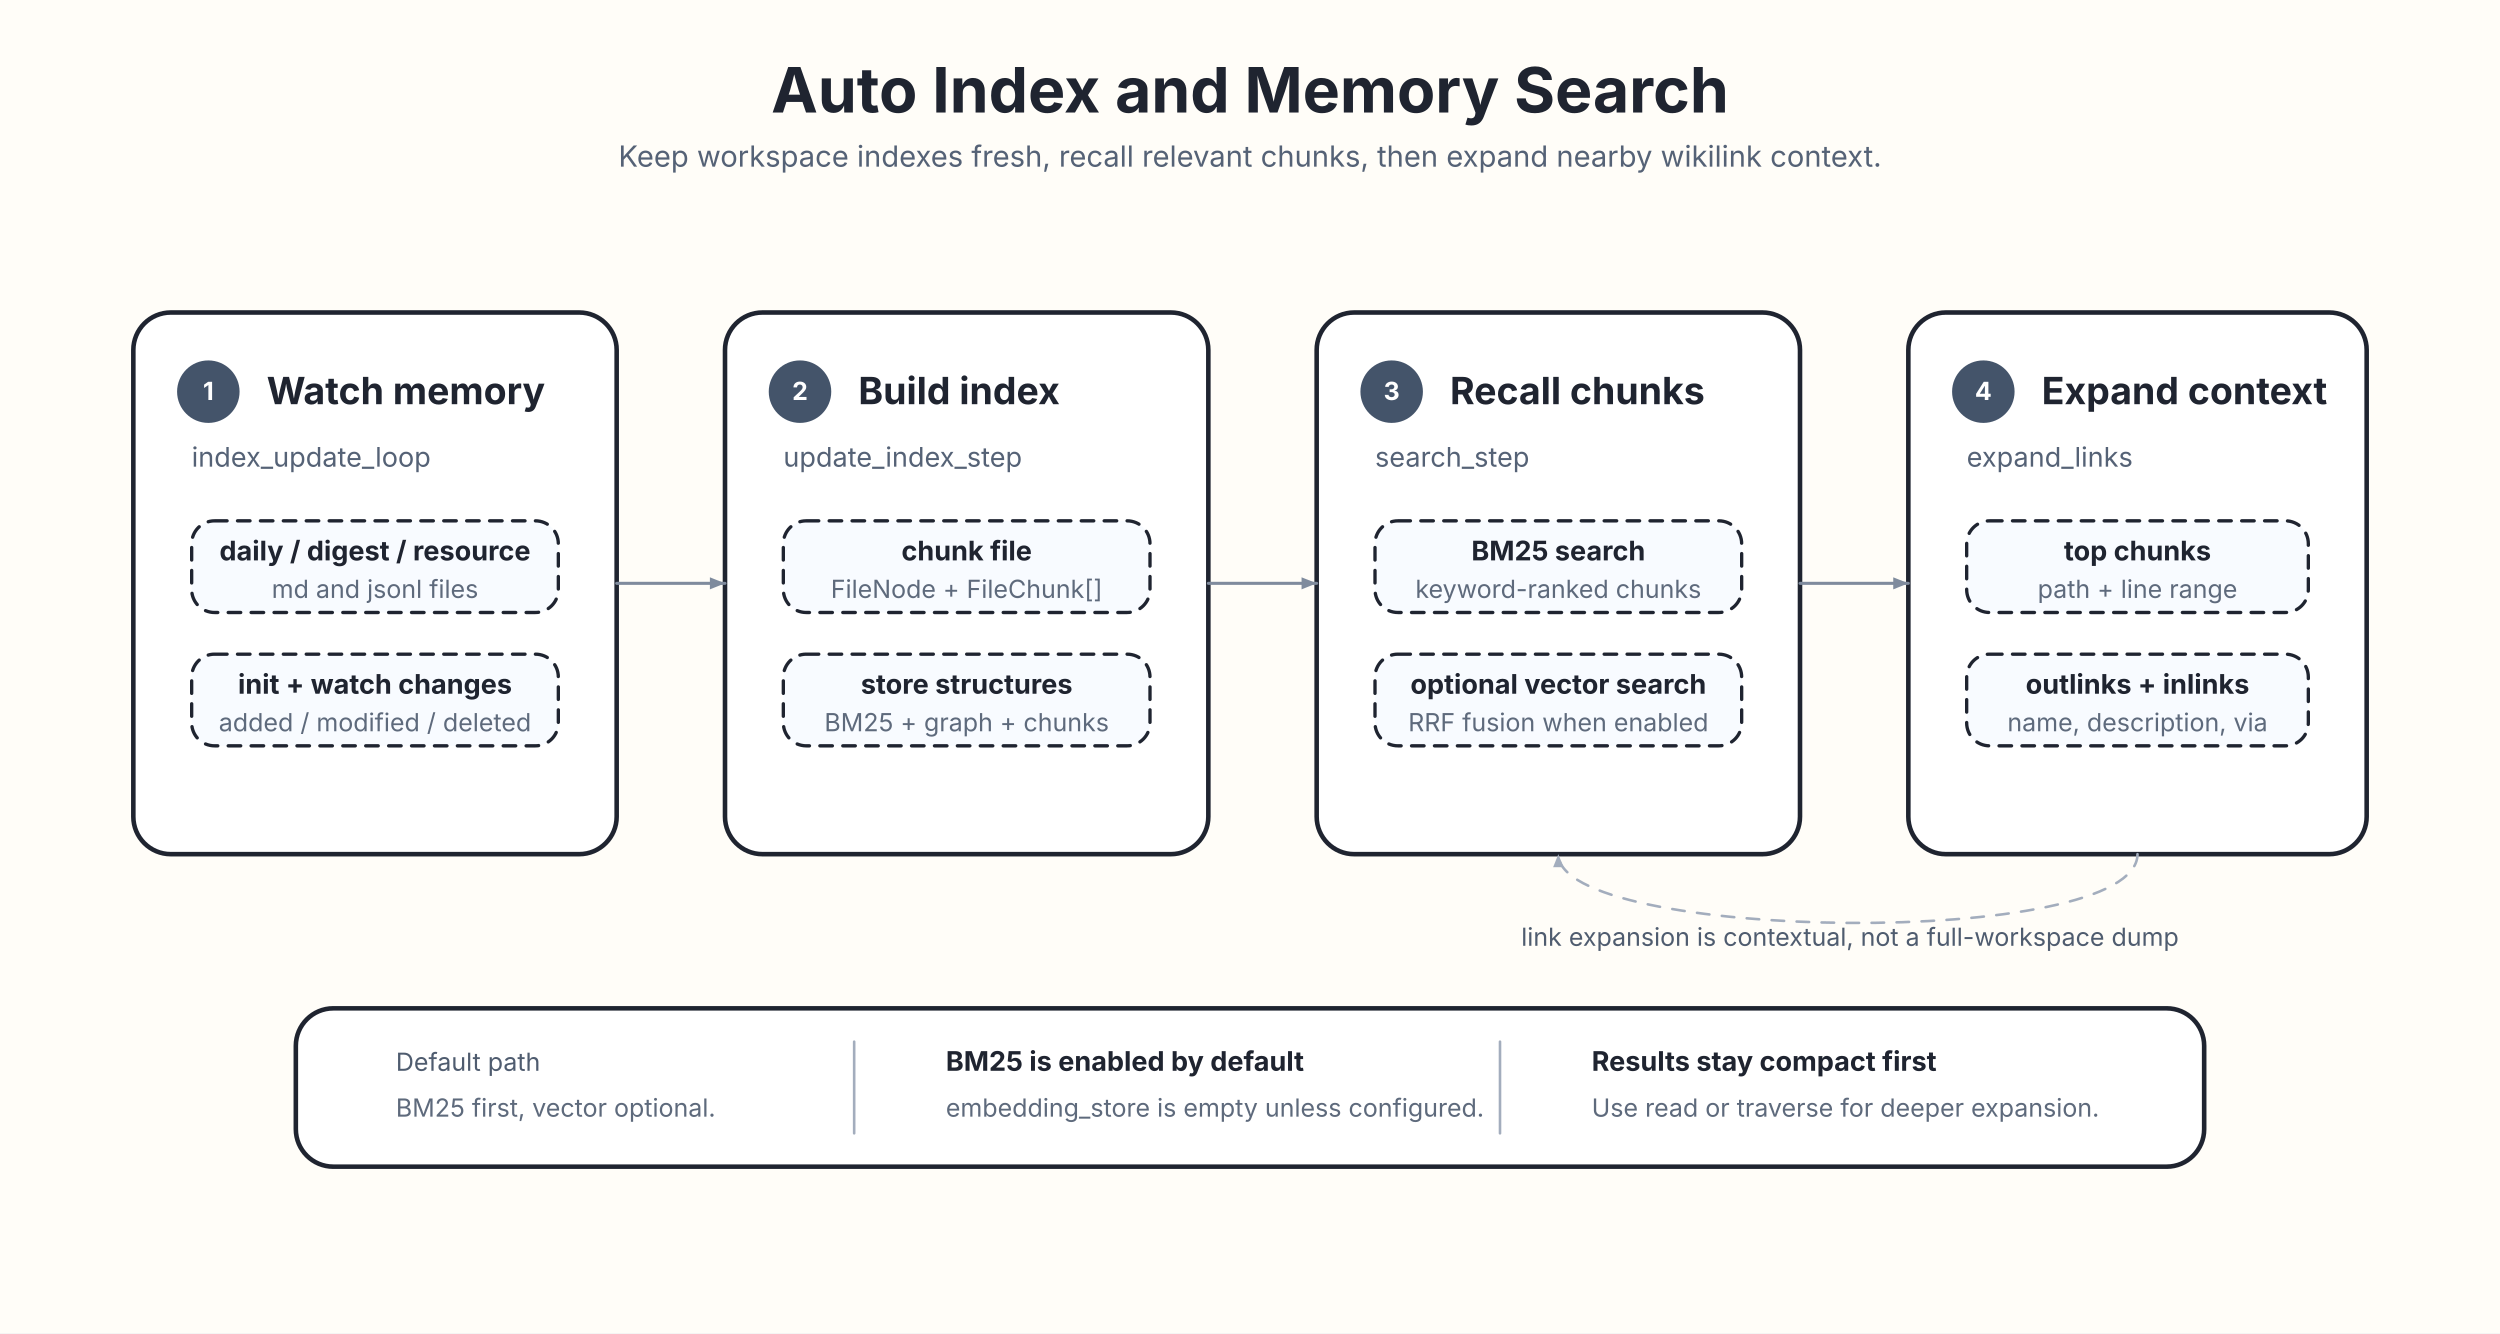
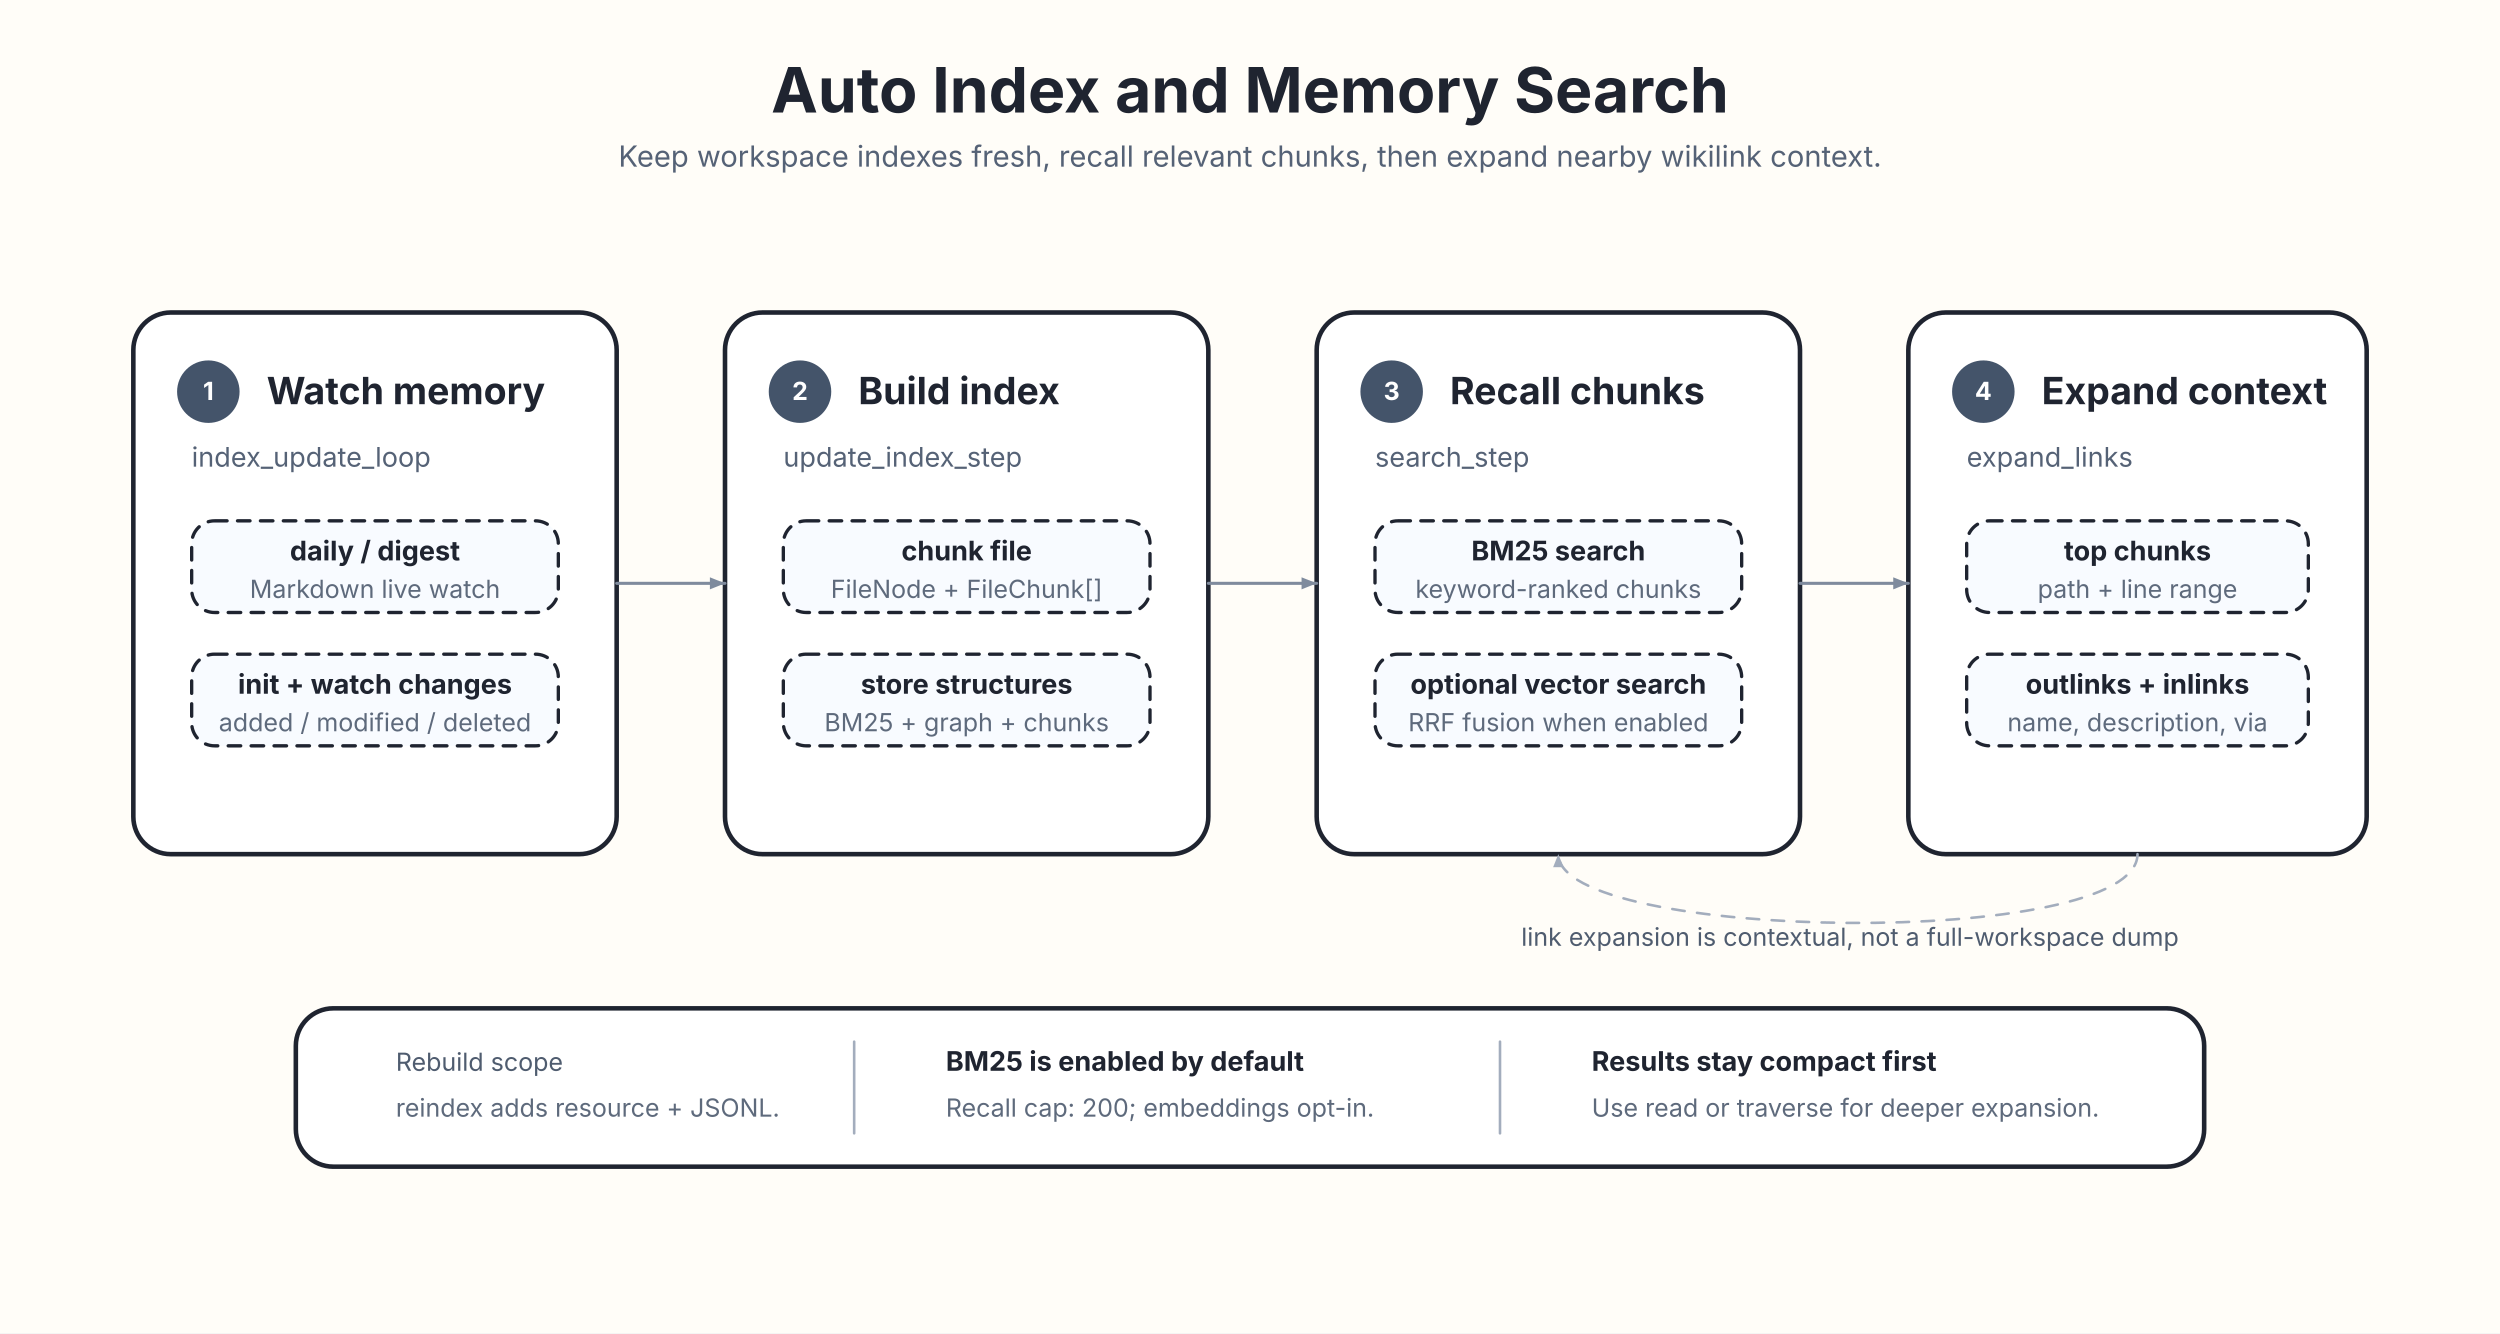
<svg xmlns="http://www.w3.org/2000/svg" width="1200" height="640" viewBox="0 0 1200 640" role="img" aria-labelledby="title desc">
  <defs>
-     <style>
-       .bg { fill: #fffdf8; }
-       .title { font: 700 30px "Comic Sans MS", "Bradley Hand", -apple-system, BlinkMacSystemFont, "Segoe UI", sans-serif; fill: #1f2430; }
-       .subtitle { font: 14px "Comic Sans MS", "Bradley Hand", -apple-system, BlinkMacSystemFont, "Segoe UI", sans-serif; fill: #556276; }
-       .step-num { font: 700 12px "Comic Sans MS", "Bradley Hand", -apple-system, BlinkMacSystemFont, "Segoe UI", sans-serif; fill: #ffffff; }
-       .step-title { font: 700 18px "Comic Sans MS", "Bradley Hand", -apple-system, BlinkMacSystemFont, "Segoe UI", sans-serif; fill: #1f2430; }
-       .step-subtitle { font: 13px "Comic Sans MS", "Bradley Hand", -apple-system, BlinkMacSystemFont, "Segoe UI", sans-serif; fill: #556276; }
-       .chip-title { font: 700 13px "Comic Sans MS", "Bradley Hand", -apple-system, BlinkMacSystemFont, "Segoe UI", sans-serif; fill: #1f2430; }
-       .chip-text { font: 12px "Comic Sans MS", "Bradley Hand", -apple-system, BlinkMacSystemFont, "Segoe UI", sans-serif; fill: #5e6a7c; }
-       .note { font: 12px "Comic Sans MS", "Bradley Hand", -apple-system, BlinkMacSystemFont, "Segoe UI", sans-serif; fill: #4f5c6f; }
-       .panel { fill: #ffffff; stroke: #1f2430; stroke-width: 2.2; rx: 18; ry: 18; stroke-linecap: round; stroke-linejoin: round; }
-       .chip { fill: #f8fbff; stroke: #1f2430; stroke-width: 1.6; rx: 11; ry: 11; stroke-linecap: round; stroke-linejoin: round; stroke-dasharray: 6 5; }
-       .badge { fill: #44546a; }
-       .arrow { stroke: #7f8b9d; stroke-width: 1.45; fill: none; stroke-linecap: round; stroke-linejoin: round; marker-end: url(#arrow); }
-       .soft-arrow { stroke: #a3adbd; stroke-width: 1.25; stroke-dasharray: 6 6; fill: none; stroke-linecap: round; stroke-linejoin: round; marker-end: url(#arrow-soft); }
-       .line { stroke: #a3adbd; stroke-width: 1.25; stroke-linecap: round; }
-     </style>
+     <style>.bg { fill: #fffdf8; } .title { font: 700 30px "Comic Sans MS", "Bradley Hand", -apple-system, BlinkMacSystemFont, "Segoe UI", sans-serif; fill: #1f2430; } .subtitle { font: 14px "Comic Sans MS", "Bradley Hand", -apple-system, BlinkMacSystemFont, "Segoe UI", sans-serif; fill: #556276; } .step-num { font: 700 12px "Comic Sans MS", "Bradley Hand", -apple-system, BlinkMacSystemFont, "Segoe UI", sans-serif; fill: #ffffff; } .step-title { font: 700 18px "Comic Sans MS", "Bradley Hand", -apple-system, BlinkMacSystemFont, "Segoe UI", sans-serif; fill: #1f2430; } .step-subtitle { font: 13px "Comic Sans MS", "Bradley Hand", -apple-system, BlinkMacSystemFont, "Segoe UI", sans-serif; fill: #556276; } .chip-title { font: 700 13px "Comic Sans MS", "Bradley Hand", -apple-system, BlinkMacSystemFont, "Segoe UI", sans-serif; fill: #1f2430; } .chip-text { font: 12px "Comic Sans MS", "Bradley Hand", -apple-system, BlinkMacSystemFont, "Segoe UI", sans-serif; fill: #5e6a7c; } .note { font: 12px "Comic Sans MS", "Bradley Hand", -apple-system, BlinkMacSystemFont, "Segoe UI", sans-serif; fill: #4f5c6f; } .panel { fill: #ffffff; stroke: #1f2430; stroke-width: 2.2; rx: 18; ry: 18; stroke-linecap: round; stroke-linejoin: round; } .chip { fill: #f8fbff; stroke: #1f2430; stroke-width: 1.6; rx: 11; ry: 11; stroke-linecap: round; stroke-linejoin: round; stroke-dasharray: 6 5; } .badge { fill: #44546a; } .arrow { stroke: #7f8b9d; stroke-width: 1.45; fill: none; stroke-linecap: round; stroke-linejoin: round; marker-end: url(#arrow); } .soft-arrow { stroke: #a3adbd; stroke-width: 1.25; stroke-dasharray: 6 6; fill: none; stroke-linecap: round; stroke-linejoin: round; marker-end: url(#arrow-soft); } .line { stroke: #a3adbd; stroke-width: 1.25; stroke-linecap: round; }</style>
    <marker id="arrow" markerWidth="6" markerHeight="6" refX="5" refY="2" orient="auto" markerUnits="strokeWidth">
      <path d="M0,0 L0,4 L5,2 z" fill="#7f8b9d" />
    </marker>
    <marker id="arrow-soft" markerWidth="6" markerHeight="6" refX="5" refY="2" orient="auto" markerUnits="strokeWidth">
      <path d="M0,0 L0,4 L5,2 z" fill="#a3adbd" />
    </marker>
  </defs>
  <rect class="bg" x="0" y="0" width="1200" height="640" />
  <text class="title" x="600" y="54" text-anchor="middle">Auto Index and Memory Search</text>
  <text class="subtitle" x="600" y="80" text-anchor="middle">Keep workspace indexes fresh, recall relevant chunks, then expand nearby wikilink context.</text>
  <rect class="panel" x="64" y="150" width="232" height="260" />
  <circle class="badge" cx="100" cy="188" r="15" />
  <text class="step-num" x="100" y="192" text-anchor="middle">1</text>
  <text class="step-title" x="128" y="194">Watch memory</text>
  <text class="step-subtitle" x="92" y="224">index_update_loop</text>
  <rect class="chip" x="92" y="250" width="176" height="44" />
-   <text class="chip-title" x="180" y="269" text-anchor="middle">daily / digest / resource</text>
-   <text class="chip-text" x="180" y="287" text-anchor="middle">md and jsonl files</text>
+   <text class="chip-title" x="180" y="269" text-anchor="middle">daily / digest</text>
+   <text class="chip-text" x="180" y="287" text-anchor="middle">Markdown live watch</text>
  <rect class="chip" x="92" y="314" width="176" height="44" />
  <text class="chip-title" x="180" y="333" text-anchor="middle">init + watch changes</text>
  <text class="chip-text" x="180" y="351" text-anchor="middle">added / modified / deleted</text>
  <rect class="panel" x="348" y="150" width="232" height="260" />
  <circle class="badge" cx="384" cy="188" r="15" />
  <text class="step-num" x="384" y="192" text-anchor="middle">2</text>
  <text class="step-title" x="412" y="194">Build index</text>
  <text class="step-subtitle" x="376" y="224">update_index_step</text>
  <rect class="chip" x="376" y="250" width="176" height="44" />
  <text class="chip-title" x="464" y="269" text-anchor="middle">chunk file</text>
  <text class="chip-text" x="464" y="287" text-anchor="middle">FileNode + FileChunk[]</text>
  <rect class="chip" x="376" y="314" width="176" height="44" />
  <text class="chip-title" x="464" y="333" text-anchor="middle">store structures</text>
  <text class="chip-text" x="464" y="351" text-anchor="middle">BM25 + graph + chunks</text>
  <rect class="panel" x="632" y="150" width="232" height="260" />
  <circle class="badge" cx="668" cy="188" r="15" />
  <text class="step-num" x="668" y="192" text-anchor="middle">3</text>
  <text class="step-title" x="696" y="194">Recall chunks</text>
  <text class="step-subtitle" x="660" y="224">search_step</text>
  <rect class="chip" x="660" y="250" width="176" height="44" />
  <text class="chip-title" x="748" y="269" text-anchor="middle">BM25 search</text>
  <text class="chip-text" x="748" y="287" text-anchor="middle">keyword-ranked chunks</text>
  <rect class="chip" x="660" y="314" width="176" height="44" />
  <text class="chip-title" x="748" y="333" text-anchor="middle">optional vector search</text>
  <text class="chip-text" x="748" y="351" text-anchor="middle">RRF fusion when enabled</text>
  <rect class="panel" x="916" y="150" width="220" height="260" />
  <circle class="badge" cx="952" cy="188" r="15" />
  <text class="step-num" x="952" y="192" text-anchor="middle">4</text>
  <text class="step-title" x="980" y="194">Expand context</text>
  <text class="step-subtitle" x="944" y="224">expand_links</text>
  <rect class="chip" x="944" y="250" width="164" height="44" />
  <text class="chip-title" x="1026" y="269" text-anchor="middle">top chunks</text>
  <text class="chip-text" x="1026" y="287" text-anchor="middle">path + line range</text>
  <rect class="chip" x="944" y="314" width="164" height="44" />
  <text class="chip-title" x="1026" y="333" text-anchor="middle">outlinks + inlinks</text>
  <text class="chip-text" x="1026" y="351" text-anchor="middle">name, description, via</text>
  <path class="arrow" d="M296 280 H348" />
  <path class="arrow" d="M580 280 H632" />
  <path class="arrow" d="M864 280 H916" />
  <rect class="panel" x="142" y="484" width="916" height="76" />
-   <text class="note" x="190" y="514">Default path</text>
-   <text class="chip-text" x="190" y="536">BM25 first, vector optional.</text>
+   <text class="note" x="190" y="514">Rebuild scope</text>
+   <text class="chip-text" x="190" y="536">reindex adds resource + JSONL.</text>
  <line class="line" x1="410" y1="500" x2="410" y2="544" />
  <text class="chip-title" x="454" y="514">BM25 is enabled by default</text>
-   <text class="chip-text" x="454" y="536">embedding_store is empty unless configured.</text>
+   <text class="chip-text" x="454" y="536">Recall cap: 200; embeddings opt-in.</text>
  <line class="line" x1="720" y1="500" x2="720" y2="544" />
  <text class="chip-title" x="764" y="514">Results stay compact first</text>
  <text class="chip-text" x="764" y="536">Use read or traverse for deeper expansion.</text>
  <path class="soft-arrow" d="M1026 410 C1026 456 748 452 748 410" />
  <text class="note" x="888" y="454" text-anchor="middle">link expansion is contextual, not a full-workspace dump</text>
</svg>
